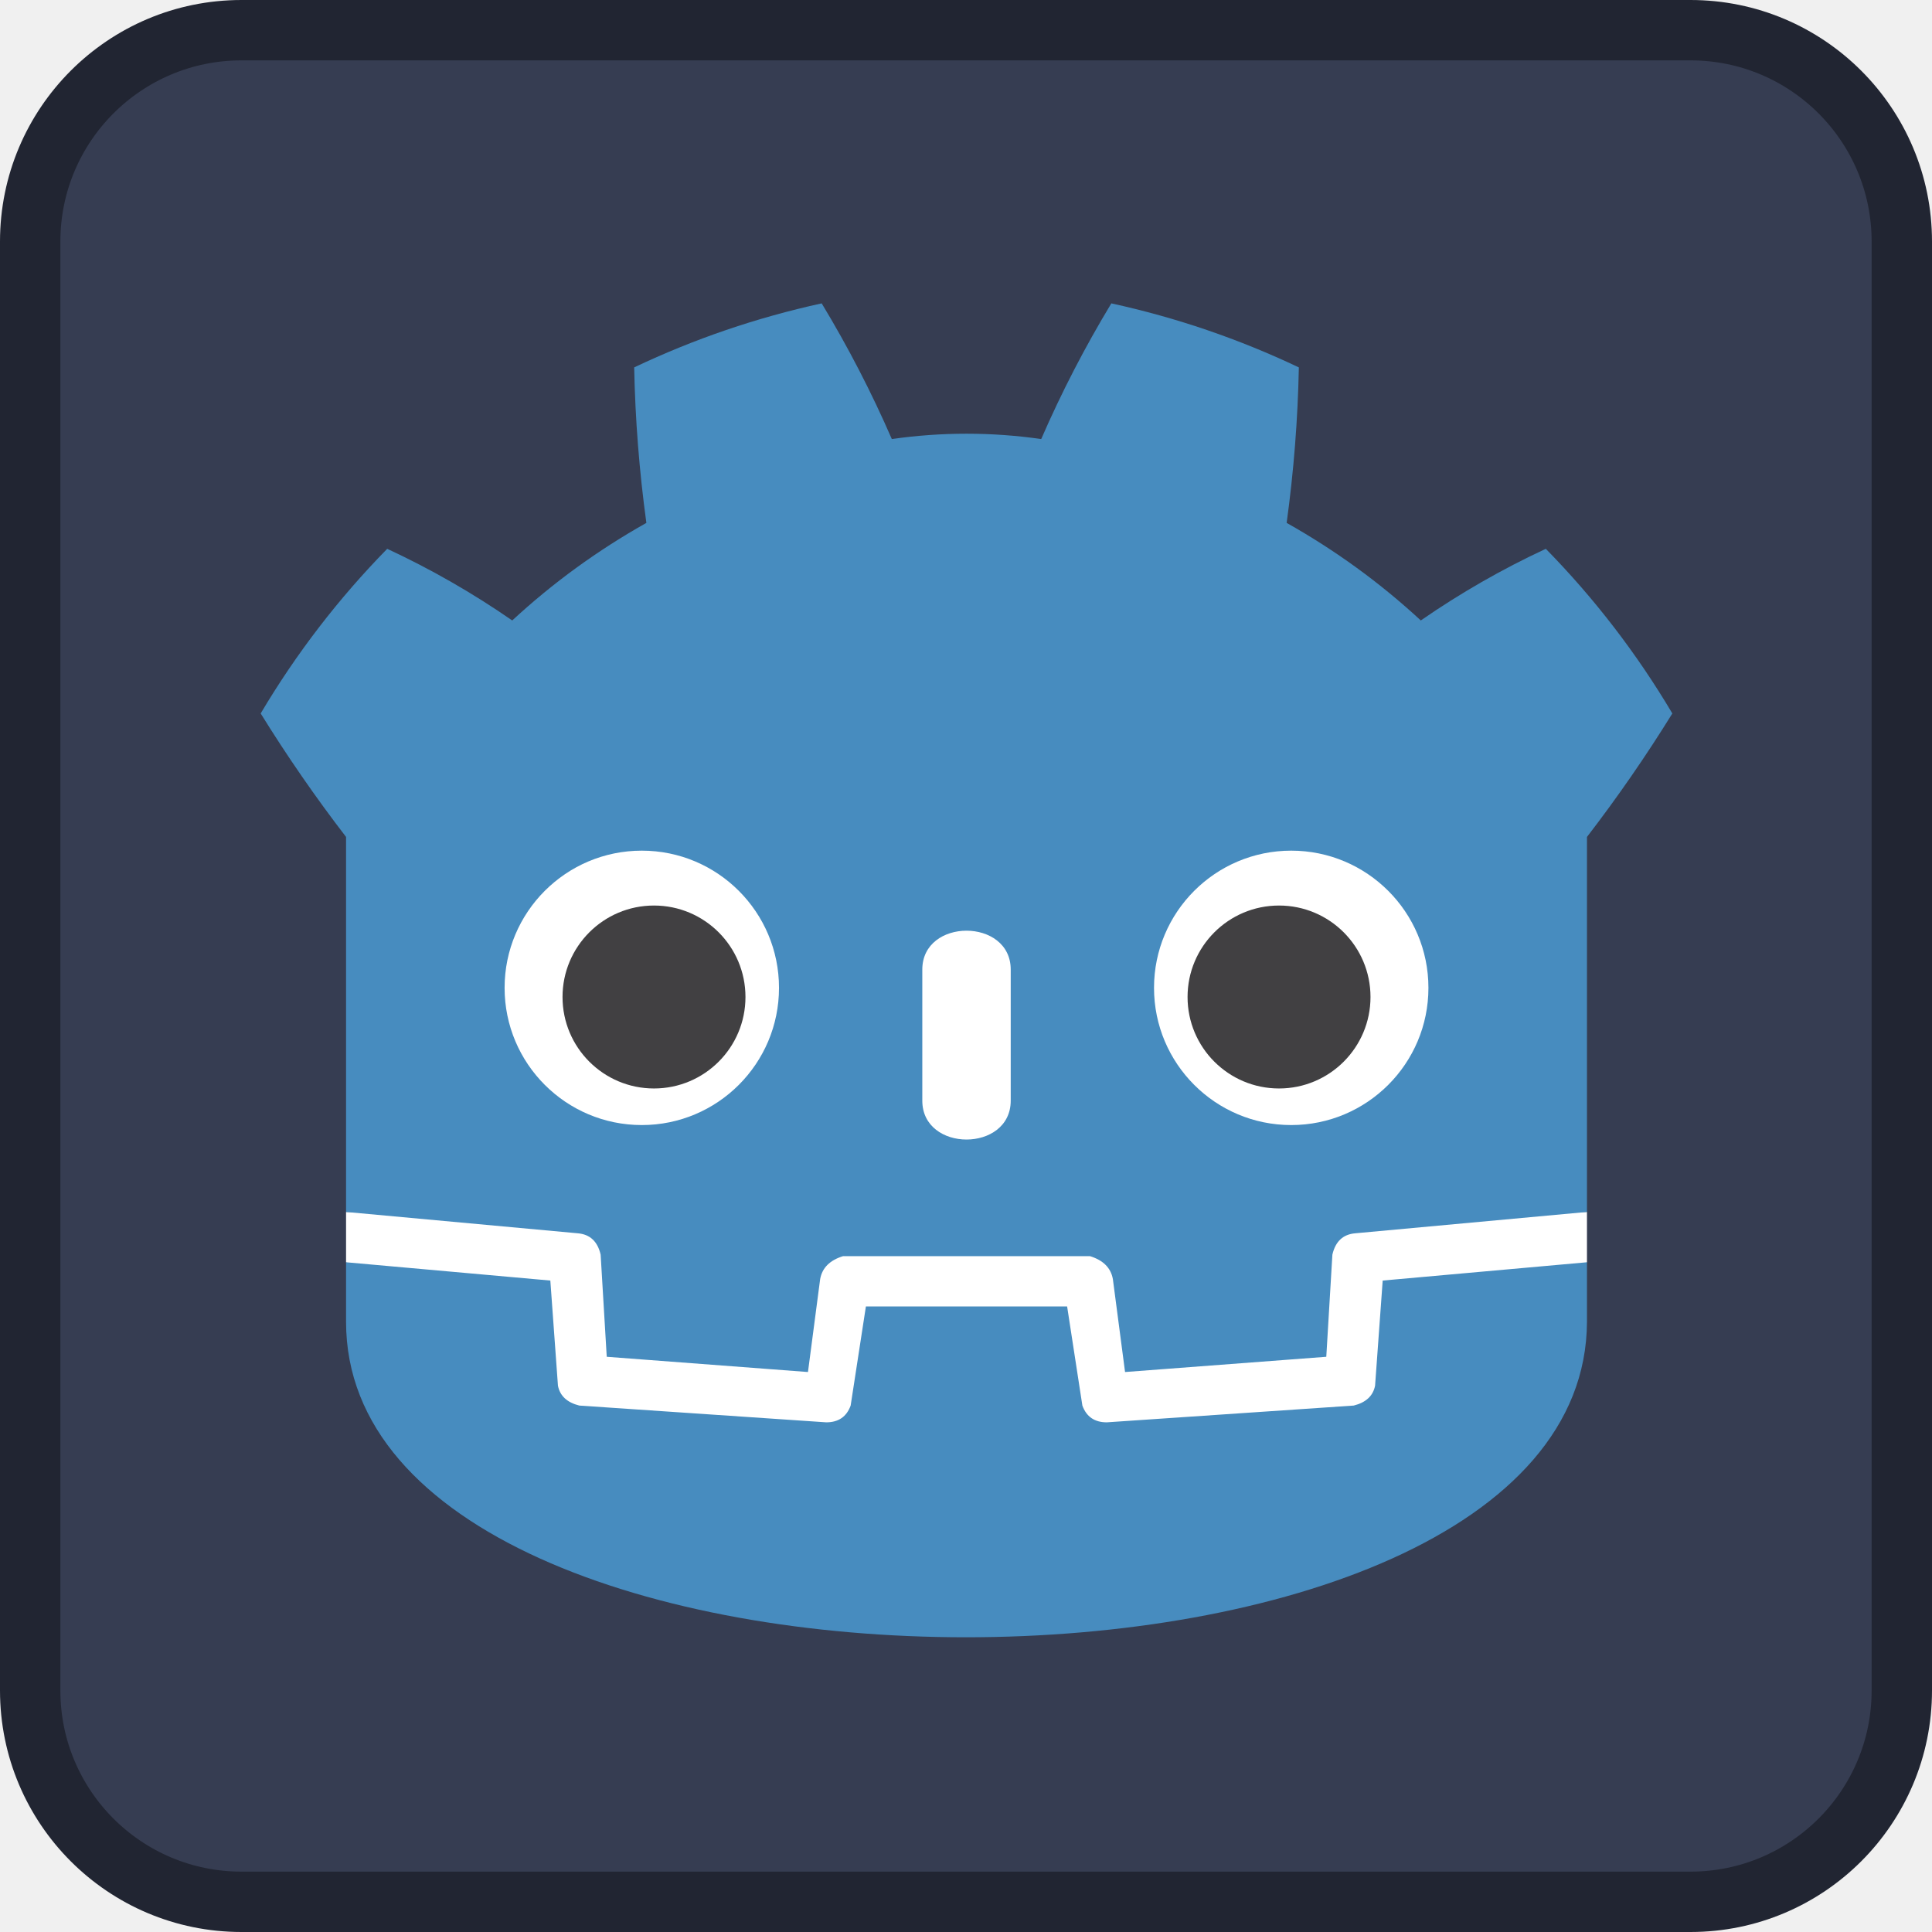
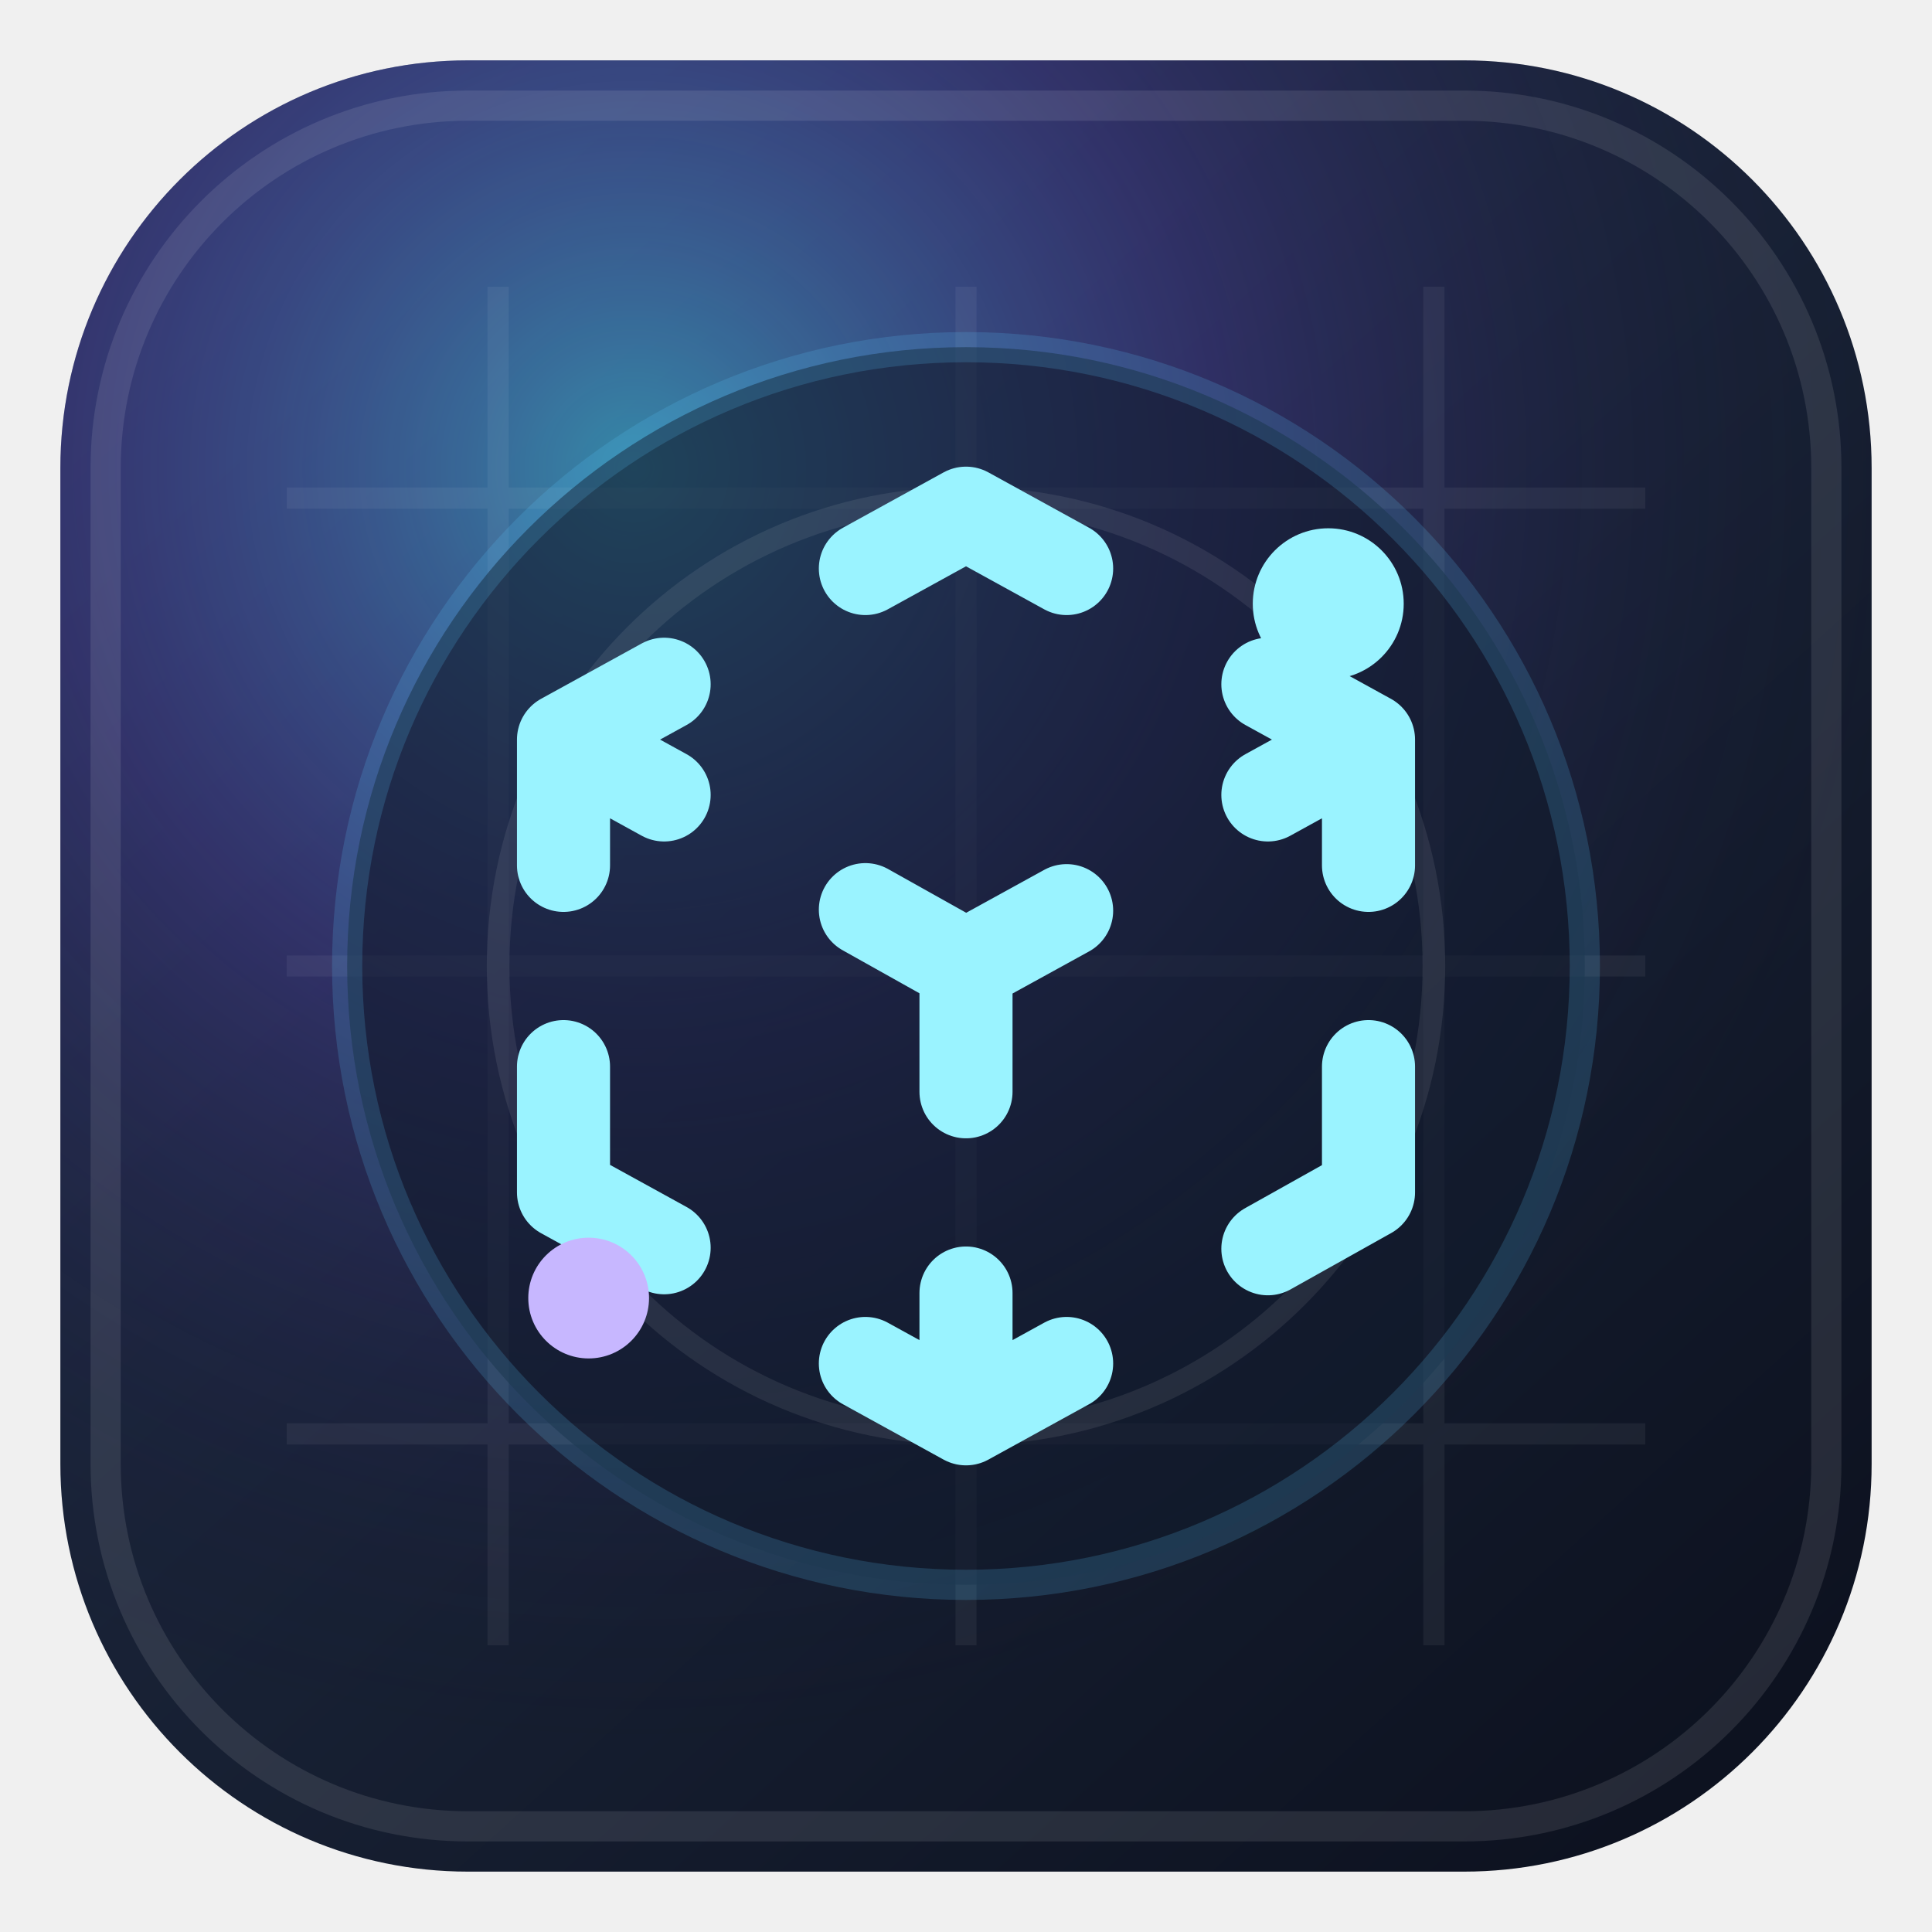
- <svg xmlns="http://www.w3.org/2000/svg" width="128" height="128">
-   <rect width="124" height="124" x="2" y="2" fill="#363d52" stroke="#212532" stroke-width="4" rx="14" />
-   <g fill="#fff" transform="translate(12.322 12.322)scale(.101)">
-     <path d="M105 673v33q407 354 814 0v-33z" />
-     <path fill="#478cbf" d="m105 673 152 14q12 1 15 14l4 67 132 10 8-61q2-11 15-15h162q13 4 15 15l8 61 132-10 4-67q3-13 15-14l152-14V427q30-39 56-81-35-59-83-108-43 20-82 47-40-37-88-64 7-51 8-102-59-28-123-42-26 43-46 89-49-7-98 0-20-46-46-89-64 14-123 42 1 51 8 102-48 27-88 64-39-27-82-47-48 49-83 108 26 42 56 81zm0 33v39c0 276 813 276 814 0v-39l-134 12-5 69q-2 10-14 13l-162 11q-12 0-16-11l-10-65H446l-10 65q-4 11-16 11l-162-11q-12-3-14-13l-5-69z" />
-     <path d="M483 600c0 34 58 34 58 0v-86c0-34-58-34-58 0z" />
-     <circle cx="725" cy="526" r="90" />
-     <circle cx="299" cy="526" r="90" />
+ <svg xmlns="http://www.w3.org/2000/svg" width="128" height="128" viewBox="0 0 128 128">
+   <defs>
+     <linearGradient id="bg" x1="18" y1="14" x2="112" y2="118" gradientUnits="userSpaceOnUse">
+       <stop offset="0" stop-color="#1f2a44" />
+       <stop offset="0.52" stop-color="#172033" />
+       <stop offset="1" stop-color="#0d1220" />
+     </linearGradient>
+     <radialGradient id="glow" cx="42" cy="31" r="86" gradientUnits="userSpaceOnUse">
+       <stop offset="0" stop-color="#4ad9ff" stop-opacity="0.55" />
+       <stop offset="0.45" stop-color="#7c5cff" stop-opacity="0.22" />
+       <stop offset="1" stop-color="#0d1220" stop-opacity="0" />
+     </radialGradient>
+     <linearGradient id="mark" x1="34" y1="29" x2="92" y2="98" gradientUnits="userSpaceOnUse">
+       <stop offset="0" stop-color="#9af3ff" />
+       <stop offset="0.46" stop-color="#5bc8ff" />
+       <stop offset="1" stop-color="#c7b7ff" />
+     </linearGradient>
+   </defs>
+   <rect x="4" y="4" width="120" height="120" rx="27" fill="url(#bg)" />
+   <rect x="4" y="4" width="120" height="120" rx="27" fill="url(#glow)" />
+   <rect x="7" y="7" width="114" height="114" rx="24" fill="none" stroke="#ffffff" stroke-opacity="0.10" stroke-width="2" />
+   <path d="M19 33h90M19 64h90M19 95h90M33 19v90M64 19v90M95 19v90" fill="none" stroke="#ffffff" stroke-opacity="0.055" stroke-width="1.4" />
+   <circle cx="64" cy="64" r="41" fill="#111a2c" fill-opacity="0.62" stroke="#5bc8ff" stroke-opacity="0.18" stroke-width="2" />
+   <circle cx="64" cy="64" r="31" fill="none" stroke="#ffffff" stroke-opacity="0.08" stroke-width="1.5" />
+   <g transform="translate(24 24) scale(3.333333)">
+     <path fill="none" stroke="url(#mark)" stroke-linecap="round" stroke-linejoin="round" stroke-width="1.85" d="m6 17.6l-2-1.1V14m0-4V7.5l2-1.1m4-2.3L12 3l2 1.1m4 2.3l2 1.1V10m0 4v2.5l-2 1.12m-4 2.28L12 21l-2-1.1m2-7.9l2-1.1m4-2.3l2-1.1M12 12v2.5m0 4V21m0-9l-2-1.12M6 8.6L4 7.5" />
  </g>
-   <g fill="#414042" transform="translate(12.322 12.322)scale(.101)">
-     <circle cx="307" cy="532" r="60" />
-     <circle cx="717" cy="532" r="60" />
-   </g>
+   <circle cx="88" cy="40" r="5" fill="#9af3ff" />
+   <circle cx="39" cy="86" r="4" fill="#c7b7ff" />
</svg>
